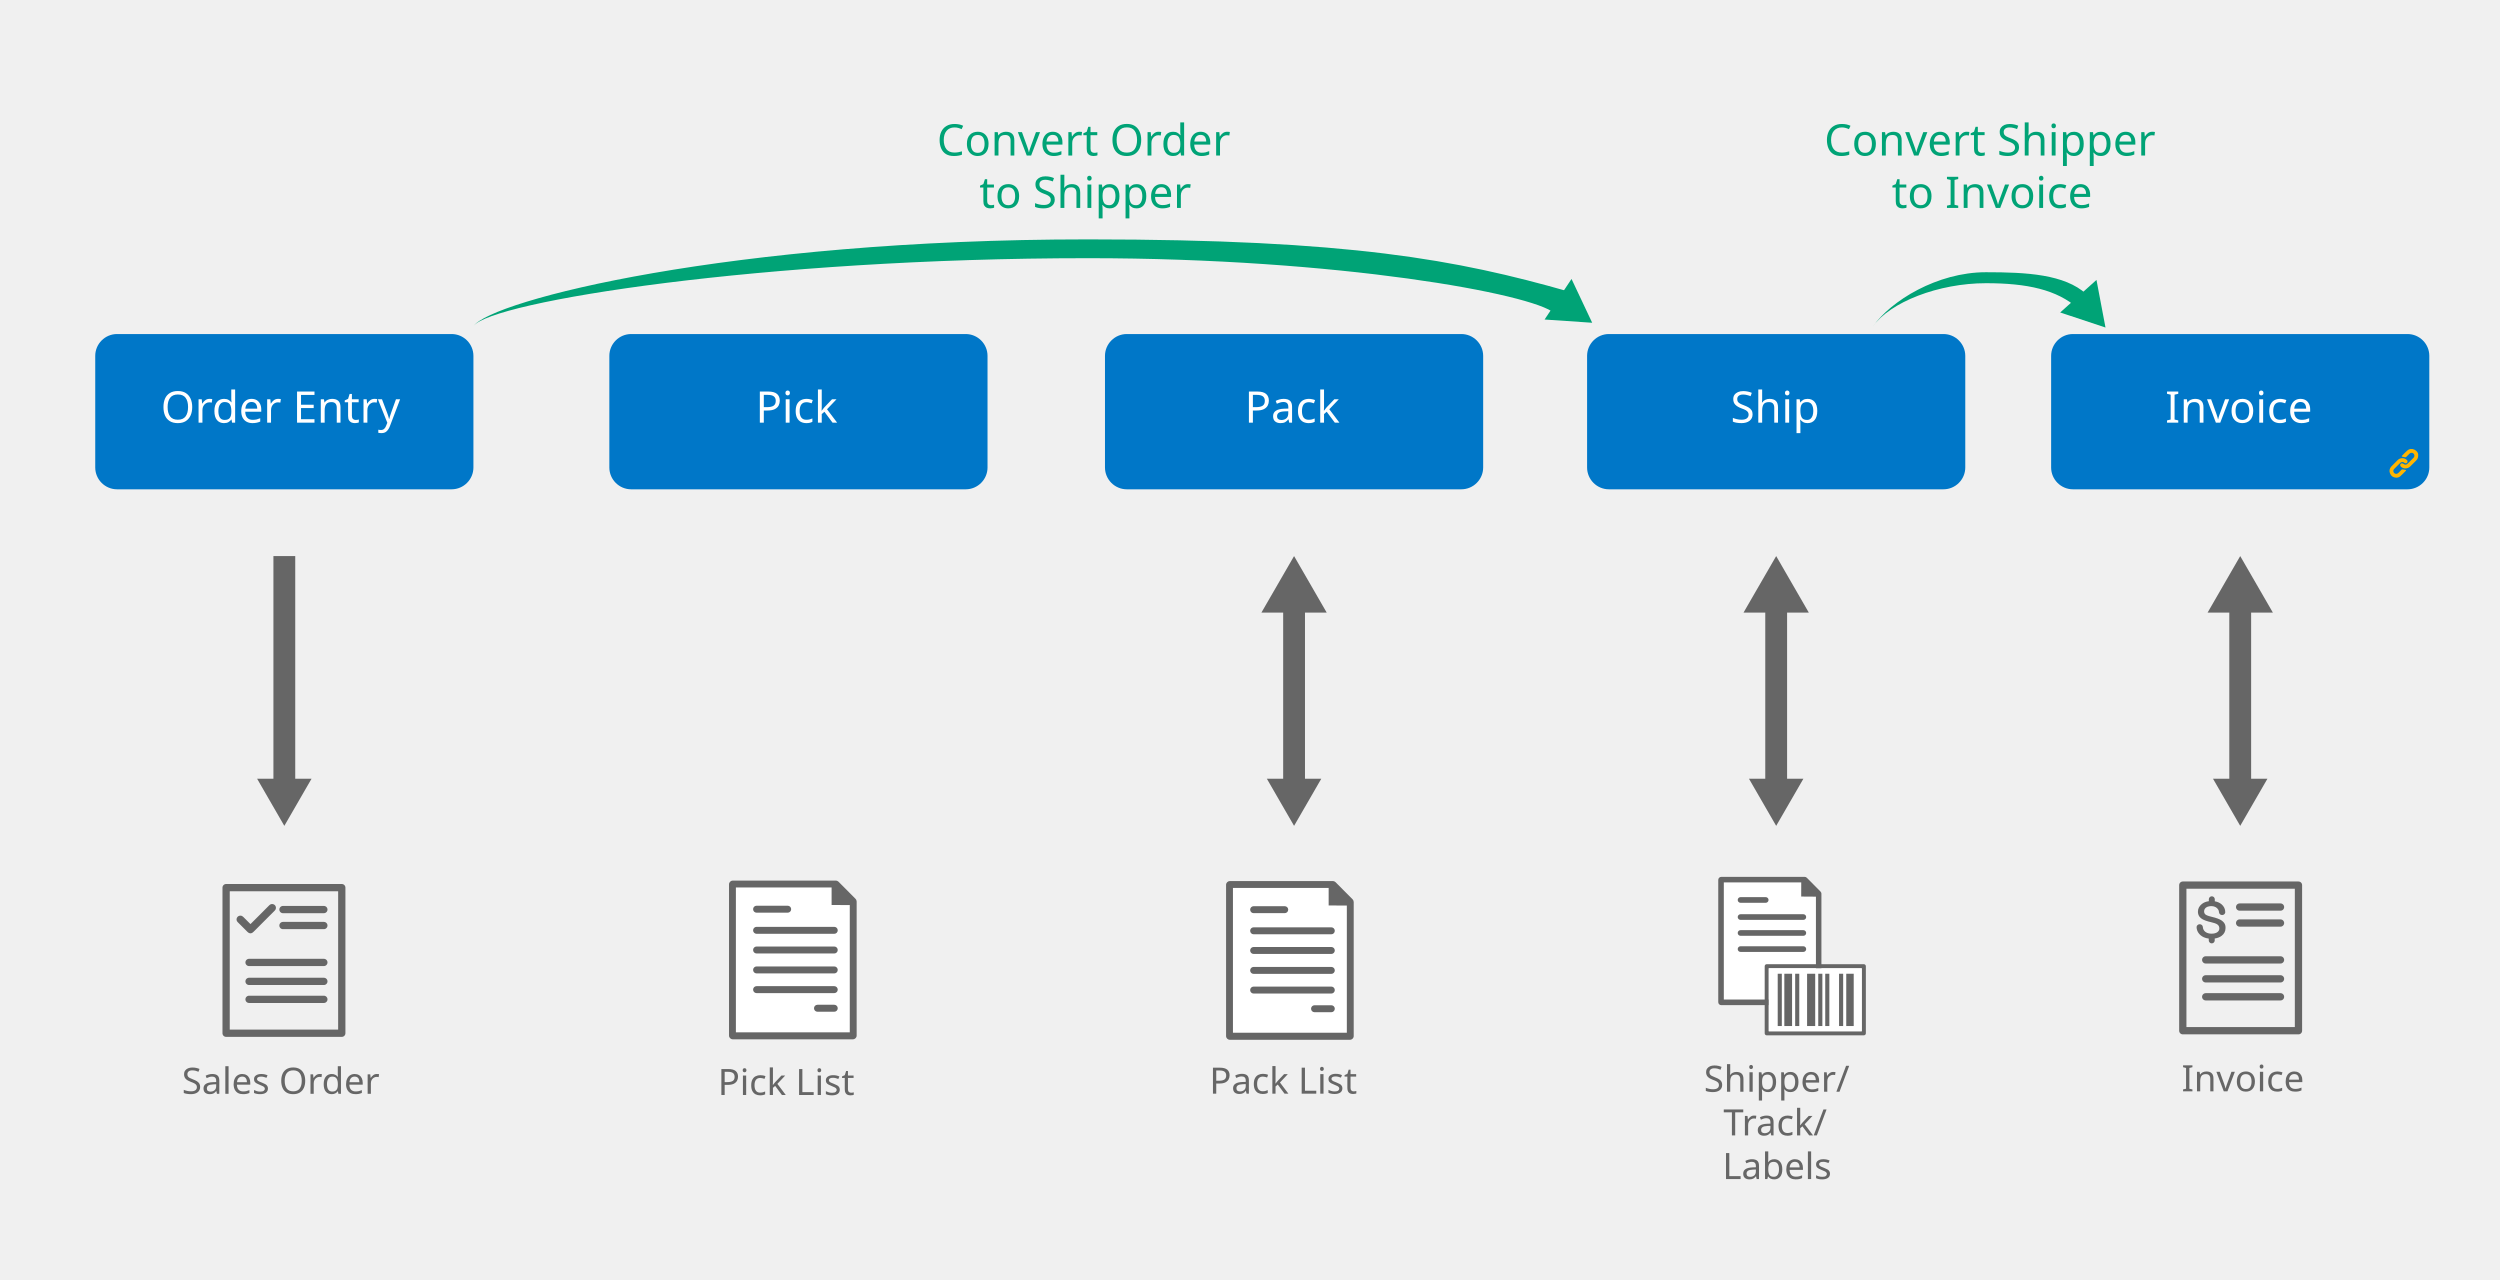
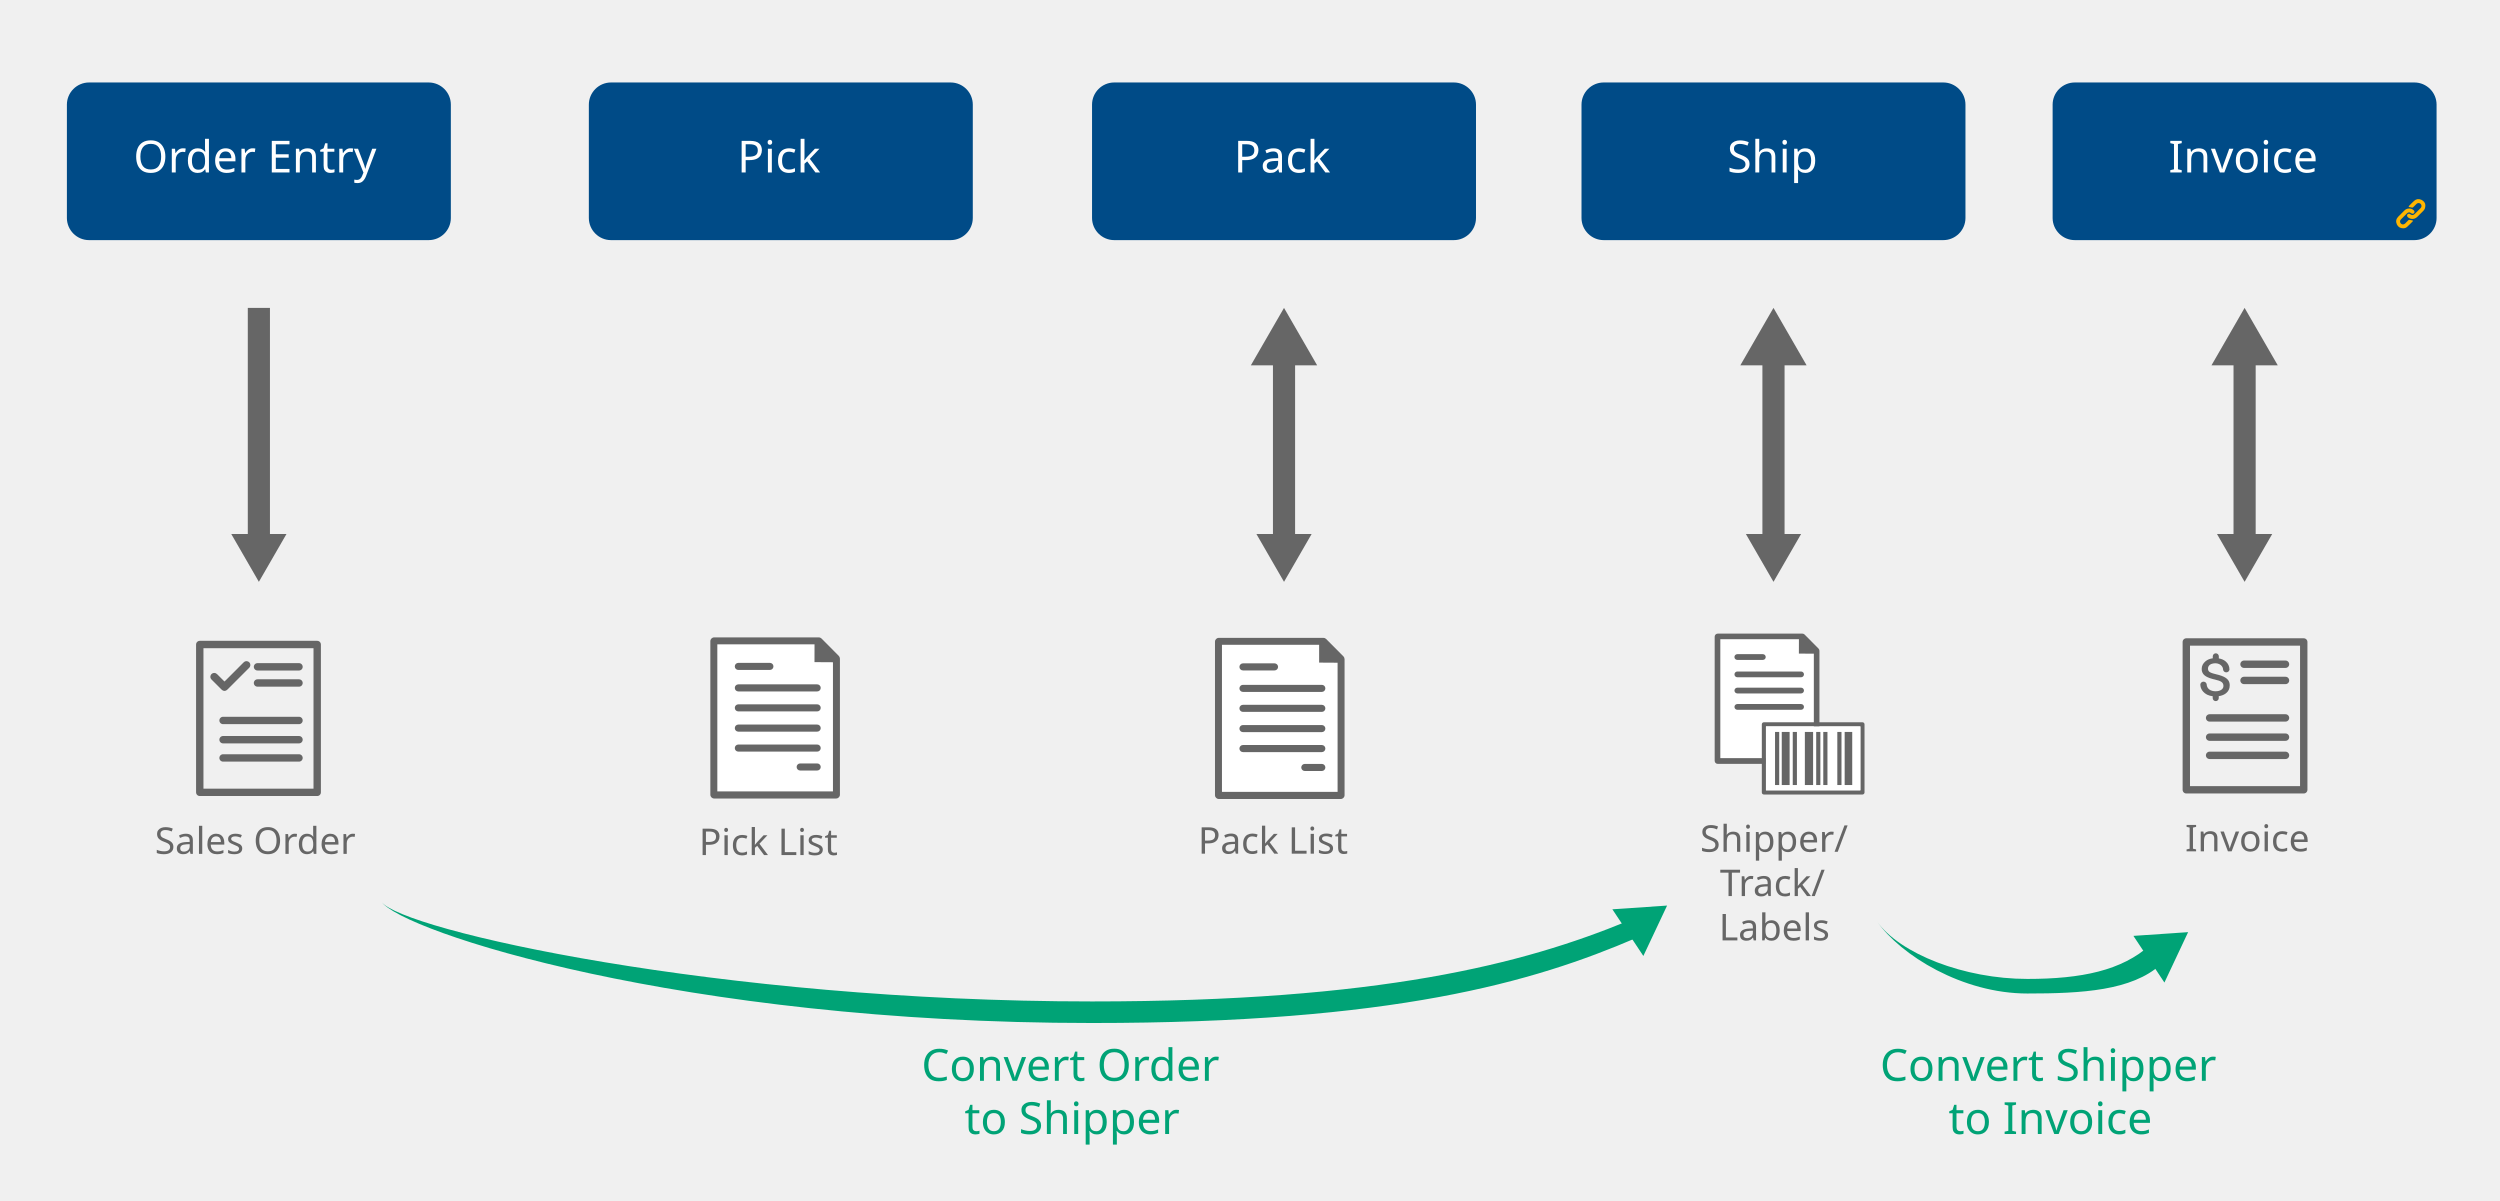
- <svg xmlns="http://www.w3.org/2000/svg" xmlns:xlink="http://www.w3.org/1999/xlink" version="1.1" id="Layer_1" x="0px" y="0px" width="687.5px" height="351.8px" viewBox="0 0 687.5 351.8" style="enable-background:new 0 0 687.5 351.8;" xml:space="preserve">
+ <svg xmlns="http://www.w3.org/2000/svg" xmlns:xlink="http://www.w3.org/1999/xlink" version="1.1" id="Layer_1" x="0px" y="0px" width="677.17px" height="325.19px" viewBox="0 0 677.17 325.19" style="enable-background:new 0 0 677.17 325.19;" xml:space="preserve">
  <style type="text/css">
	.st0{fill:none;stroke:#666666;stroke-width:6;stroke-miterlimit:10;}
	.st1{fill:#666666;}
	.st2{fill:#00A376;}
	.st3{font-family:'OpenSans-Semibold';}
	.st4{font-size:12px;}
- 	.st5{fill:#0077C8;}
+ 	.st5{fill:#004B87;}
	.st6{fill:#FFFFFF;}
	.st7{font-size:10px;}
	.st8{fill:none;stroke:#666666;stroke-width:2;stroke-linecap:round;stroke-linejoin:round;stroke-miterlimit:10;}
	.st9{fill:#FFB500;}

	
	.kwfade{opacity:1;}
	.kwfade:hover{opacity:0.7;}

	
	@font-face {
		font-family: 'OpenSans';
		font-style: normal;
		font-weight: 400;
		font-display: swap;
		src: local('Open Sans'), local('OpenSans'), url(https://fonts.gstatic.com/s/opensans/v17/mem8YaGs126MiZpBA-UFVZ0b.woff2) format('woff2');
		unicode-range: U+0000-00FF, U+0131, U+0152-0153, U+02BB-02BC, U+02C6, U+02DA, U+02DC, U+2000-206F, U+2074, U+20AC, U+2122, U+2191, U+2193, U+2212, U+2215, U+FEFF, U+FFFD;
	}

	@font-face {
		font-family: 'OpenSans-Italic';
		font-style: italic;
		font-weight: 400;
		font-display: swap;
		src: local('Open Sans Italic'), local('OpenSans-Italic'), url(https://fonts.gstatic.com/s/opensans/v17/mem8YaGs126MiZpBA-UFVZ0b.woff2) format('woff2');
		unicode-range: U+0000-00FF, U+0131, U+0152-0153, U+02BB-02BC, U+02C6, U+02DA, U+02DC, U+2000-206F, U+2074, U+20AC, U+2122, U+2191, U+2193, U+2212, U+2215, U+FEFF, U+FFFD;
	}

	@font-face {
		font-family: 'OpenSans-SemiBold';
		font-style: normal;
		font-weight: 600;
		font-display: swap;
		src: local('Open Sans SemiBold'), local('OpenSans-SemiBold'), url(https://fonts.gstatic.com/s/opensans/v17/mem5YaGs126MiZpBA-UNirkOUuhp.woff2) format('woff2');
		unicode-range: U+0000-00FF, U+0131, U+0152-0153, U+02BB-02BC, U+02C6, U+02DA, U+02DC, U+2000-206F, U+2074, U+20AC, U+2122, U+2191, U+2193, U+2212, U+2215, U+FEFF, U+FFFD;
	}

	@font-face {
		font-family: 'OpenSans-SemiboldItalic';
		font-style: italic;
		font-weight: 600;
		font-display: swap;
		src: local('Open Sans SemiBold Italic'), local('OpenSans-SemiBoldItalic'), url(https://fonts.gstatic.com/s/opensans/v17/memnYaGs126MiZpBA-UFUKXGUdhrIqM.woff2) format('woff2');
		unicode-range: U+0000-00FF, U+0131, U+0152-0153, U+02BB-02BC, U+02C6, U+02DA, U+02DC, U+2000-206F, U+2074, U+20AC, U+2122, U+2191, U+2193, U+2212, U+2215, U+FEFF, U+FFFD;
	}

	@font-face {
		font-family: 'OpenSans-Bold';
		font-style: normal;
		font-weight: 700;
		font-display: swap;
		src: local('Open Sans Bold'), local('OpenSans-Bold'), url(https://fonts.gstatic.com/s/opensans/v17/mem5YaGs126MiZpBA-UN7rgOUuhp.woff2) format('woff2');
		unicode-range: U+0000-00FF, U+0131, U+0152-0153, U+02BB-02BC, U+02C6, U+02DA, U+02DC, U+2000-206F, U+2074, U+20AC, U+2122, U+2191, U+2193, U+2212, U+2215, U+FEFF, U+FFFD;
	}

	@font-face {
		font-family: 'OpenSans-BoldItalic';
		font-style: italic;
		font-weight: 700;
		font-display: swap;
		src: local('Open Sans Bold Italic'), local('OpenSans-BoldItalic'), url(https://fonts.gstatic.com/s/opensans/v17/memnYaGs126MiZpBA-UFUKWiUNhrIqM.woff2) format('woff2');
		unicode-range: U+0000-00FF, U+0131, U+0152-0153, U+02BB-02BC, U+02C6, U+02DA, U+02DC, U+2000-206F, U+2074, U+20AC, U+2122, U+2191, U+2193, U+2212, U+2215, U+FEFF, U+FFFD;
	}

	@font-face {
		font-family: 'OpenSans-Extrabold';
		font-style: normal;
		font-weight: 800;
		font-display: swap;
		src: local('Open Sans ExtraBold'), local('OpenSans-Extrabold'), url(https://fonts.gstatic.com/s/opensans/v17/mem5YaGs126MiZpBA-UN8rsOUuhp.woff2) format('woff2');
		unicode-range: U+0000-00FF, U+0131, U+0152-0153, U+02BB-02BC, U+02C6, U+02DA, U+02DC, U+2000-206F, U+2074, U+20AC, U+2122, U+2191, U+2193, U+2212, U+2215, U+FEFF, U+FFFD;
	}

	@font-face {
		font-family: 'OpenSans-ExtraboldItalic';
		font-style: italic;
		font-weight: 800;
		font-display: swap;
		src: local('Open Sans ExtraBold Italic'), local('OpenSans-ExtraBoldItalic'), url(https://fonts.gstatic.com/s/opensans/v17/memnYaGs126MiZpBA-UFUKW-U9hrIqM.woff2) format('woff2');
		unicode-range: U+0000-00FF, U+0131, U+0152-0153, U+02BB-02BC, U+02C6, U+02DA, U+02DC, U+2000-206F, U+2074, U+20AC, U+2122, U+2191, U+2193, U+2212, U+2215, U+FEFF, U+FFFD;
	}
+ 
</style>
  <g id="arrows">
    <g>
      <g>
-         <line class="st0" x1="78.19" y1="216.35" x2="78.19" y2="152.92" />
-         <g>
-           <polygon class="st1" points="85.67,214.16 78.19,227.11 70.71,214.16     " />
-         </g>
-       </g>
-     </g>
-     <g>
-       <g>
-         <line class="st0" x1="355.87" y1="216.35" x2="355.87" y2="165.84" />
-         <g>
-           <polygon class="st1" points="363.35,214.16 355.87,227.11 348.39,214.16     " />
-         </g>
-         <g>
-           <polygon class="st1" points="364.84,168.46 355.87,152.92 346.89,168.46     " />
-         </g>
-       </g>
-     </g>
-     <g>
-       <g>
-         <line class="st0" x1="488.45" y1="216.35" x2="488.45" y2="165.84" />
-         <g>
-           <polygon class="st1" points="495.93,214.16 488.45,227.11 480.97,214.16     " />
-         </g>
-         <g>
-           <polygon class="st1" points="497.42,168.46 488.45,152.92 479.47,168.46     " />
-         </g>
-       </g>
-     </g>
-     <g>
-       <g>
-         <line class="st0" x1="616.06" y1="216.35" x2="616.06" y2="165.84" />
-         <g>
-           <polygon class="st1" points="623.54,214.16 616.06,227.11 608.58,214.16     " />
-         </g>
-         <g>
-           <polygon class="st1" points="625.04,168.46 616.06,152.92 607.09,168.46     " />
+         <line class="st0" x1="70.12" y1="146.83" x2="70.12" y2="83.4" />
+         <g>
+           <polygon class="st1" points="77.6,144.64 70.12,157.6 62.64,144.64     " />
+         </g>
+       </g>
+     </g>
+     <g>
+       <g>
+         <line class="st0" x1="347.8" y1="146.83" x2="347.8" y2="96.32" />
+         <g>
+           <polygon class="st1" points="355.28,144.64 347.8,157.6 340.32,144.64     " />
+         </g>
+         <g>
+           <polygon class="st1" points="356.77,98.95 347.8,83.4 338.82,98.95     " />
+         </g>
+       </g>
+     </g>
+     <g>
+       <g>
+         <line class="st0" x1="480.38" y1="146.83" x2="480.38" y2="96.32" />
+         <g>
+           <polygon class="st1" points="487.86,144.64 480.38,157.6 472.9,144.64     " />
+         </g>
+         <g>
+           <polygon class="st1" points="489.35,98.95 480.38,83.4 471.4,98.95     " />
+         </g>
+       </g>
+     </g>
+     <g>
+       <g>
+         <line class="st0" x1="607.99" y1="146.83" x2="607.99" y2="96.32" />
+         <g>
+           <polygon class="st1" points="615.47,144.64 607.99,157.6 600.51,144.64     " />
+         </g>
+         <g>
+           <polygon class="st1" points="616.97,98.95 607.99,83.4 599.02,98.95     " />
        </g>
      </g>
    </g>
  </g>
  <g id="converttoshipper">
    <g>
-       <text transform="matrix(1 0 0 1 257.6586 42.7802)">
+       <text transform="matrix(1 0 0 1 249.5896 292.7576)">
        <tspan x="0" y="0" class="st2 st3 st4">Convert Order</tspan>
        <tspan x="11.66" y="14.4" class="st2 st3 st4">to Shipper</tspan>
      </text>
    </g>
    <g>
-       <path class="st2" d="M299.2,65.83c-98.5,0-164.05,16.77-169.01,23.86l0,0c4.73-6.75,79.79-18.69,169.01-18.69    c69.03,0,122.38,9.83,128.25,15.13l3.86-5.98C400.75,71.46,371.4,65.83,299.2,65.83z" />
-       <g>
-         <polygon class="st2" points="424.76,87.87 437.85,88.76 432.17,76.71    " />
+       <path class="st2" d="M295.8,277.1c-111.5,0-186.89-24.84-192.5-32.85l0,0c5.35,7.64,91.51,27.01,192.5,27.01    c78.14,0,116.86-10.18,145.01-21.74l2.41,4.53C415.32,266.05,377.53,277.1,295.8,277.1z" />
+       <g>
+         <polygon class="st2" points="436.74,246.3 451.56,245.29 445.13,258.94    " />
      </g>
    </g>
  </g>
  <g id="converttoinvoice">
-     <text transform="matrix(1 0 0 1 501.6717 42.78)">
+     <text transform="matrix(1 0 0 1 509.2434 292.7578)">
      <tspan x="0" y="0" class="st2 st3 st4">Convert Shipper</tspan>
      <tspan x="18.55" y="14.4" class="st2 st3 st4">to Invoice</tspan>
    </text>
    <g>
-       <path class="st2" d="M546.15,74.86c-13.42,0-26.18,7.87-31.14,14.96l0,0c4.73-6.75,18.11-11.94,31.14-11.94    c11.15,0,19.53,1.72,25.4,7.02l2.18-4.04C567.74,75.44,557.42,74.86,546.15,74.86z" />
-       <g>
-         <polygon class="st2" points="566.55,85.93 579.01,90.07 576.53,76.98    " />
-       </g>
+       <path class="st2" d="M549.15,269.11c-17.58,0-34.3-10.32-40.8-19.6l0,0c6.2,8.84,23.72,15.65,40.8,15.65    c14.61,0,25.59-2.25,33.28-9.2l2.85,5.29C577.44,268.34,563.92,269.11,549.15,269.11z" />
+     </g>
+     <g>
+       <polygon class="st2" points="577.87,253.5 592.69,252.49 586.27,266.14   " />
    </g>
  </g>
  <g id="oe">
    <g>
-       <path class="st5" d="M130.19,128.56c0,3.3-2.7,6-6,6h-92c-3.3,0-6-2.7-6-6v-30.7c0-3.3,2.7-6,6-6h92c3.3,0,6,2.7,6,6V128.56z" />
-     </g>
-     <text transform="matrix(1 0 0 1 44.2186 116.2341)" class="st6 st3 st4">Order Entry</text>
+       <path class="st5" d="M122.12,59.04c0,3.3-2.7,6-6,6h-92c-3.3,0-6-2.7-6-6v-30.7c0-3.3,2.7-6,6-6h92c3.3,0,6,2.7,6,6V59.04z" />
+     </g>
+     <text transform="matrix(1 0 0 1 36.1496 46.7169)" class="st6 st3 st4">Order Entry</text>
  </g>
  <g id="pick">
    <g>
-       <path class="st5" d="M271.57,128.56c0,3.3-2.7,6-6,6h-92c-3.3,0-6-2.7-6-6v-30.7c0-3.3,2.7-6,6-6h92c3.3,0,6,2.7,6,6V128.56z" />
-     </g>
-     <text transform="matrix(1 0 0 1 207.7995 116.2341)" class="st6 st3 st4">Pick</text>
+       <path class="st5" d="M263.5,59.04c0,3.3-2.7,6-6,6h-92c-3.3,0-6-2.7-6-6v-30.7c0-3.3,2.7-6,6-6h92c3.3,0,6,2.7,6,6V59.04z" />
+     </g>
+     <text transform="matrix(1 0 0 1 199.7305 46.7169)" class="st6 st3 st4">Pick</text>
  </g>
  <g id="pack">
    <g>
-       <path class="st5" d="M407.87,128.56c0,3.3-2.7,6-6,6h-92c-3.3,0-6-2.7-6-6v-30.7c0-3.3,2.7-6,6-6h92c3.3,0,6,2.7,6,6V128.56z" />
-     </g>
-     <text transform="matrix(1 0 0 1 342.2953 116.2341)" class="st6 st3 st4">Pack</text>
+       <path class="st5" d="M399.8,59.04c0,3.3-2.7,6-6,6h-92c-3.3,0-6-2.7-6-6v-30.7c0-3.3,2.7-6,6-6h92c3.3,0,6,2.7,6,6V59.04z" />
+     </g>
+     <text transform="matrix(1 0 0 1 334.2263 46.7169)" class="st6 st3 st4">Pack</text>
  </g>
  <g id="picklist">
    <g>
-       <text transform="matrix(1 0 0 1 197.4104 301.1248)" class="st1 st3 st7">Pick List</text>
-     </g>
-     <g>
-       <g>
-         <path class="st1" d="M235.56,247.85c-0.01-0.11-0.02-0.23-0.07-0.34c-0.05-0.11-0.11-0.21-0.19-0.29     c-0.01-0.01-0.01-0.03-0.03-0.04l0,0c0,0,0,0,0,0l-4.68-4.71c0,0,0,0,0,0c-0.09-0.09-0.21-0.17-0.33-0.22     c-0.13-0.05-0.26-0.08-0.4-0.08h-28.35c-0.57,0-1.03,0.46-1.03,1.03v41.58c0,0.57,0.46,1.03,1.03,1.03h33.04     c0.57,0,1.03-0.46,1.03-1.03v-36.87C235.57,247.89,235.56,247.87,235.56,247.85z" />
-         <g>
-           <polygon class="st6" points="233.69,283.89 202.37,283.89 202.37,244.05 228.69,244.05 228.69,248.87 233.69,248.9     " />
-         </g>
-       </g>
-       <path class="st1" d="M229.42,267.69h-21.36c-0.53,0-0.96-0.43-0.96-0.96s0.43-0.96,0.96-0.96h21.36c0.53,0,0.96,0.43,0.96,0.96    S229.95,267.69,229.42,267.69z" />
-       <path class="st1" d="M229.42,273.11h-21.36c-0.53,0-0.96-0.43-0.96-0.96s0.43-0.96,0.96-0.96h21.36c0.53,0,0.96,0.43,0.96,0.96    S229.95,273.11,229.42,273.11z" />
-       <path class="st1" d="M229.42,256.8h-21.36c-0.53,0-0.96-0.43-0.96-0.96c0-0.53,0.43-0.96,0.96-0.96h21.36    c0.53,0,0.96,0.43,0.96,0.96C230.38,256.37,229.95,256.8,229.42,256.8z" />
-       <path class="st1" d="M216.61,250.99h-8.55c-0.53,0-0.96-0.43-0.96-0.96s0.43-0.96,0.96-0.96h8.55c0.53,0,0.96,0.43,0.96,0.96    S217.14,250.99,216.61,250.99z" />
-       <path class="st1" d="M229.42,262.21h-21.36c-0.53,0-0.96-0.43-0.96-0.96s0.43-0.96,0.96-0.96h21.36c0.53,0,0.96,0.43,0.96,0.96    S229.95,262.21,229.42,262.21z" />
-       <path class="st1" d="M229.42,278.23h-4.61c-0.53,0-0.96-0.43-0.96-0.96s0.43-0.96,0.96-0.96h4.61c0.53,0,0.96,0.43,0.96,0.96    S229.95,278.23,229.42,278.23z" />
+       <text transform="matrix(1 0 0 1 189.3414 231.6076)" class="st1 st3 st7">Pick List</text>
+     </g>
+     <g>
+       <g>
+         <path class="st1" d="M227.49,178.33c-0.01-0.11-0.02-0.23-0.07-0.34c-0.05-0.11-0.11-0.21-0.19-0.29     c-0.01-0.01-0.01-0.03-0.03-0.04l0,0c0,0,0,0,0,0l-4.68-4.71c0,0,0,0,0,0c-0.09-0.09-0.21-0.17-0.33-0.22     c-0.13-0.05-0.26-0.08-0.4-0.08h-28.35c-0.57,0-1.03,0.46-1.03,1.03v41.58c0,0.57,0.46,1.03,1.03,1.03h33.04     c0.57,0,1.03-0.46,1.03-1.03v-36.87C227.5,178.37,227.49,178.35,227.49,178.33z" />
+         <g>
+           <polygon class="st6" points="225.62,214.37 194.3,214.37 194.3,174.53 220.63,174.53 220.62,179.35 225.62,179.38     " />
+         </g>
+       </g>
+       <path class="st1" d="M221.35,198.18h-21.36c-0.53,0-0.96-0.43-0.96-0.96s0.43-0.96,0.96-0.96h21.36c0.53,0,0.96,0.43,0.96,0.96    S221.88,198.18,221.35,198.18z" />
+       <path class="st1" d="M221.35,203.59h-21.36c-0.53,0-0.96-0.43-0.96-0.96s0.43-0.96,0.96-0.96h21.36c0.53,0,0.96,0.43,0.96,0.96    S221.88,203.59,221.35,203.59z" />
+       <path class="st1" d="M221.35,187.29h-21.36c-0.53,0-0.96-0.43-0.96-0.96s0.43-0.96,0.96-0.96h21.36c0.53,0,0.96,0.43,0.96,0.96    S221.88,187.29,221.35,187.29z" />
+       <path class="st1" d="M208.54,181.47h-8.55c-0.53,0-0.96-0.43-0.96-0.96s0.43-0.96,0.96-0.96h8.55c0.53,0,0.96,0.43,0.96,0.96    S209.07,181.47,208.54,181.47z" />
+       <path class="st1" d="M221.35,192.7h-21.36c-0.53,0-0.96-0.43-0.96-0.96s0.43-0.96,0.96-0.96h21.36c0.53,0,0.96,0.43,0.96,0.96    S221.88,192.7,221.35,192.7z" />
+       <path class="st1" d="M221.35,208.71h-4.61c-0.53,0-0.96-0.43-0.96-0.96s0.43-0.96,0.96-0.96h4.61c0.53,0,0.96,0.43,0.96,0.96    S221.88,208.71,221.35,208.71z" />
    </g>
  </g>
  <g id="invoiceprint">
    <g>
-       <rect x="600.27" y="243.41" class="st8" width="31.81" height="40.04" />
-       <line class="st8" x1="615.9" y1="249.44" x2="627.14" y2="249.44" />
-       <line class="st8" x1="615.9" y1="253.83" x2="627.14" y2="253.83" />
-       <line class="st8" x1="606.57" y1="263.97" x2="627.14" y2="263.97" />
-       <line class="st8" x1="606.57" y1="269.18" x2="627.14" y2="269.18" />
-       <line class="st8" x1="606.57" y1="274.12" x2="627.14" y2="274.12" />
-       <path class="st1" d="M611.65,253.82c-0.26-0.37-0.65-0.69-1.18-0.96c-0.38-0.19-0.86-0.36-1.41-0.52    c-0.21-0.06-0.43-0.11-0.67-0.17c-0.38-0.08-0.69-0.17-0.97-0.26c-0.35-0.11-0.62-0.23-0.8-0.34c-0.33-0.21-0.49-0.52-0.49-0.93    c0-0.44,0.18-0.79,0.53-1.06c0.2-0.16,0.47-0.26,0.77-0.32c0.21-0.05,0.43-0.08,0.69-0.08c0.35,0,0.66,0.06,0.94,0.18    c0.21,0.08,0.4,0.19,0.56,0.33c0.4,0.34,0.6,0.74,0.6,1.21h0.01c0.04,0.41,0.4,0.74,0.86,0.74s0.81-0.33,0.86-0.74    c0-0.91-0.35-1.66-1.06-2.25c-0.5-0.41-1.11-0.67-1.82-0.79v-0.56c0-0.45-0.37-0.82-0.82-0.82s-0.82,0.37-0.82,0.82v0.53    c-0.77,0.1-1.43,0.36-1.96,0.8c-0.69,0.57-1.04,1.26-1.04,2.08c0,0.49,0.12,0.92,0.36,1.28c0.24,0.36,0.62,0.67,1.13,0.92    c0.39,0.2,0.9,0.38,1.51,0.54c0.18,0.04,0.36,0.09,0.55,0.13c0.42,0.09,0.78,0.19,1.08,0.3c0.31,0.11,0.56,0.23,0.74,0.36    c0.35,0.26,0.52,0.61,0.52,1.08c0,0.44-0.2,0.79-0.59,1.05c-0.19,0.13-0.42,0.23-0.68,0.29c-0.26,0.07-0.55,0.1-0.88,0.1    c-0.27,0-0.52-0.03-0.75-0.08c-0.37-0.08-0.69-0.21-0.95-0.42c-0.43-0.34-0.66-0.79-0.69-1.36c-0.04-0.41-0.4-0.74-0.86-0.74    c-0.45,0-0.81,0.33-0.86,0.74c0,0.59,0.17,1.14,0.52,1.65c0.35,0.51,0.83,0.9,1.45,1.19c0.42,0.19,0.88,0.31,1.38,0.37v0.5    c0,0.45,0.37,0.82,0.82,0.82s0.82-0.37,0.82-0.82v-0.52c0.74-0.11,1.38-0.35,1.9-0.74c0.71-0.54,1.07-1.26,1.07-2.15    C612.04,254.65,611.91,254.19,611.65,253.82z" />
-     </g>
-     <g>
-       <text transform="matrix(1 0 0 1 599.9359 300.1078)" class="st1 st3 st7">Invoice</text>
+       <rect x="592.2" y="173.89" class="st8" width="31.81" height="40.04" />
+       <line class="st8" x1="607.83" y1="179.92" x2="619.07" y2="179.92" />
+       <line class="st8" x1="607.83" y1="184.31" x2="619.07" y2="184.31" />
+       <line class="st8" x1="598.51" y1="194.46" x2="619.07" y2="194.46" />
+       <line class="st8" x1="598.51" y1="199.67" x2="619.07" y2="199.67" />
+       <line class="st8" x1="598.51" y1="204.6" x2="619.07" y2="204.6" />
+       <path class="st1" d="M603.59,184.3c-0.26-0.37-0.65-0.69-1.18-0.96c-0.38-0.19-0.86-0.36-1.41-0.52    c-0.21-0.06-0.43-0.11-0.67-0.17c-0.38-0.08-0.69-0.17-0.97-0.26c-0.35-0.11-0.62-0.23-0.8-0.34c-0.33-0.21-0.49-0.52-0.49-0.93    c0-0.44,0.18-0.79,0.53-1.06c0.2-0.16,0.47-0.26,0.77-0.32c0.21-0.05,0.43-0.08,0.69-0.08c0.35,0,0.66,0.06,0.94,0.18    c0.21,0.08,0.4,0.19,0.56,0.33c0.4,0.34,0.6,0.74,0.6,1.21h0.01c0.04,0.41,0.4,0.74,0.86,0.74c0.45,0,0.81-0.33,0.86-0.74    c0-0.91-0.35-1.66-1.06-2.25c-0.5-0.41-1.11-0.67-1.82-0.79v-0.56c0-0.45-0.37-0.82-0.82-0.82s-0.82,0.37-0.82,0.82v0.53    c-0.77,0.1-1.43,0.36-1.96,0.8c-0.69,0.57-1.04,1.26-1.04,2.08c0,0.49,0.12,0.92,0.36,1.28c0.24,0.36,0.62,0.67,1.13,0.92    c0.39,0.2,0.9,0.38,1.51,0.54c0.18,0.04,0.36,0.09,0.55,0.13c0.42,0.09,0.78,0.19,1.08,0.3c0.31,0.11,0.56,0.23,0.74,0.36    c0.35,0.26,0.52,0.61,0.52,1.08c0,0.44-0.2,0.79-0.59,1.05c-0.19,0.13-0.42,0.23-0.68,0.29c-0.26,0.07-0.55,0.1-0.88,0.1    c-0.27,0-0.52-0.03-0.75-0.08c-0.37-0.08-0.69-0.21-0.95-0.42c-0.43-0.34-0.66-0.79-0.69-1.36c-0.04-0.41-0.4-0.74-0.86-0.74    s-0.81,0.33-0.86,0.74c0,0.59,0.17,1.14,0.52,1.65c0.35,0.51,0.83,0.9,1.45,1.19c0.42,0.19,0.88,0.31,1.38,0.37v0.5    c0,0.45,0.37,0.82,0.82,0.82s0.82-0.37,0.82-0.82v-0.52c0.74-0.11,1.38-0.35,1.9-0.74c0.71-0.54,1.07-1.26,1.07-2.15    C603.97,185.13,603.84,184.68,603.59,184.3z" />
+     </g>
+     <g>
+       <text transform="matrix(1 0 0 1 591.8669 230.5906)" class="st1 st3 st7">Invoice</text>
    </g>
  </g>
  <g id="packlist">
    <g>
-       <text transform="matrix(1 0 0 1 332.593 300.7533)" class="st1 st3 st7">Pack List</text>
-     </g>
-     <g>
-       <g>
-         <path class="st1" d="M372.25,247.98c-0.01-0.11-0.02-0.23-0.07-0.34c-0.05-0.11-0.11-0.21-0.19-0.29     c-0.01-0.01-0.01-0.03-0.03-0.04l0,0c0,0,0,0,0,0l-4.68-4.71c0,0,0,0,0,0c-0.09-0.09-0.21-0.17-0.33-0.22     c-0.13-0.05-0.26-0.08-0.4-0.08H338.2c-0.57,0-1.03,0.46-1.03,1.03v41.58c0,0.57,0.46,1.03,1.03,1.03h33.04     c0.57,0,1.03-0.46,1.03-1.03v-36.87C372.26,248.02,372.25,248,372.25,247.98z" />
-         <g>
-           <polygon class="st6" points="370.38,284.01 339.06,284.01 339.06,244.18 365.38,244.18 365.38,249 370.38,249.03     " />
-         </g>
-       </g>
-       <path class="st1" d="M366.11,267.82h-21.36c-0.53,0-0.96-0.43-0.96-0.96s0.43-0.96,0.96-0.96h21.36c0.53,0,0.96,0.43,0.96,0.96    S366.64,267.82,366.11,267.82z" />
-       <path class="st1" d="M366.11,273.23h-21.36c-0.53,0-0.96-0.43-0.96-0.96s0.43-0.96,0.96-0.96h21.36c0.53,0,0.96,0.43,0.96,0.96    S366.64,273.23,366.11,273.23z" />
-       <path class="st1" d="M366.11,256.93h-21.36c-0.53,0-0.96-0.43-0.96-0.96c0-0.53,0.43-0.96,0.96-0.96h21.36    c0.53,0,0.96,0.43,0.96,0.96C367.07,256.5,366.64,256.93,366.11,256.93z" />
-       <path class="st1" d="M353.3,251.12h-8.55c-0.53,0-0.96-0.43-0.96-0.96c0-0.53,0.43-0.96,0.96-0.96h8.55    c0.53,0,0.96,0.43,0.96,0.96C354.26,250.69,353.83,251.12,353.3,251.12z" />
-       <path class="st1" d="M366.11,262.34h-21.36c-0.53,0-0.96-0.43-0.96-0.96s0.43-0.96,0.96-0.96h21.36c0.53,0,0.96,0.43,0.96,0.96    S366.64,262.34,366.11,262.34z" />
-       <path class="st1" d="M366.11,278.36h-4.61c-0.53,0-0.96-0.43-0.96-0.96s0.43-0.96,0.96-0.96h4.61c0.53,0,0.96,0.43,0.96,0.96    S366.64,278.36,366.11,278.36z" />
+       <text transform="matrix(1 0 0 1 324.524 231.2361)" class="st1 st3 st7">Pack List</text>
+     </g>
+     <g>
+       <g>
+         <path class="st1" d="M364.18,178.46c-0.01-0.11-0.02-0.23-0.07-0.34c-0.05-0.11-0.11-0.21-0.19-0.29     c-0.01-0.01-0.01-0.03-0.03-0.04l0,0c0,0,0,0,0,0l-4.68-4.71c0,0,0,0,0,0c-0.09-0.09-0.21-0.17-0.33-0.22     c-0.13-0.05-0.26-0.08-0.4-0.08h-28.35c-0.57,0-1.03,0.46-1.03,1.03v41.58c0,0.57,0.46,1.03,1.03,1.03h33.04     c0.57,0,1.03-0.46,1.03-1.03v-36.87C364.19,178.5,364.18,178.48,364.18,178.46z" />
+         <g>
+           <polygon class="st6" points="362.31,214.5 330.99,214.5 330.99,174.66 357.31,174.66 357.31,179.48 362.31,179.51     " />
+         </g>
+       </g>
+       <path class="st1" d="M358.04,198.31h-21.36c-0.53,0-0.96-0.43-0.96-0.96s0.43-0.96,0.96-0.96h21.36c0.53,0,0.96,0.43,0.96,0.96    S358.57,198.31,358.04,198.31z" />
+       <path class="st1" d="M358.04,203.72h-21.36c-0.53,0-0.96-0.43-0.96-0.96s0.43-0.96,0.96-0.96h21.36c0.53,0,0.96,0.43,0.96,0.96    S358.57,203.72,358.04,203.72z" />
+       <path class="st1" d="M358.04,187.42h-21.36c-0.53,0-0.96-0.43-0.96-0.96s0.43-0.96,0.96-0.96h21.36c0.53,0,0.96,0.43,0.96,0.96    S358.57,187.42,358.04,187.42z" />
+       <path class="st1" d="M345.23,181.6h-8.55c-0.53,0-0.96-0.43-0.96-0.96s0.43-0.96,0.96-0.96h8.55c0.53,0,0.96,0.43,0.96,0.96    S345.76,181.6,345.23,181.6z" />
+       <path class="st1" d="M358.04,192.83h-21.36c-0.53,0-0.96-0.43-0.96-0.96s0.43-0.96,0.96-0.96h21.36c0.53,0,0.96,0.43,0.96,0.96    S358.57,192.83,358.04,192.83z" />
+       <path class="st1" d="M358.04,208.84h-4.61c-0.53,0-0.96-0.43-0.96-0.96s0.43-0.96,0.96-0.96h4.61c0.53,0,0.96,0.43,0.96,0.96    S358.57,208.84,358.04,208.84z" />
    </g>
  </g>
  <g id="shipper">
    <g>
      <g>
-         <path class="st1" d="M500.89,245.73c-0.01-0.09-0.02-0.19-0.06-0.27c-0.04-0.09-0.09-0.17-0.16-0.24     c-0.01-0.01-0.01-0.02-0.02-0.03l0,0c0,0,0,0,0,0l-3.78-3.81c0,0,0,0,0,0c-0.08-0.08-0.17-0.14-0.27-0.18     c-0.1-0.04-0.21-0.06-0.32-0.06h-22.93c-0.46,0-0.83,0.37-0.83,0.83v33.62c0,0.46,0.37,0.83,0.83,0.83h26.71     c0.46,0,0.83-0.37,0.83-0.83v-29.81C500.9,245.76,500.89,245.75,500.89,245.73z" />
-         <g>
-           <polygon class="st6" points="499.38,274.87 474.05,274.87 474.05,242.66 495.34,242.66 495.33,246.55 499.38,246.58     " />
-         </g>
-       </g>
-       <path class="st1" d="M495.92,261.78h-17.27c-0.43,0-0.78-0.35-0.78-0.78s0.35-0.78,0.78-0.78h17.27c0.43,0,0.78,0.35,0.78,0.78    S496.35,261.78,495.92,261.78z" />
-       <path class="st1" d="M495.92,252.97h-17.27c-0.43,0-0.78-0.35-0.78-0.78c0-0.43,0.35-0.78,0.78-0.78h17.27    c0.43,0,0.78,0.35,0.78,0.78C496.7,252.62,496.35,252.97,495.92,252.97z" />
-       <path class="st1" d="M485.57,248.27h-6.92c-0.43,0-0.78-0.35-0.78-0.78c0-0.43,0.35-0.78,0.78-0.78h6.92    c0.43,0,0.78,0.35,0.78,0.78C486.34,247.92,486,248.27,485.57,248.27z" />
-       <path class="st1" d="M495.92,257.35h-17.27c-0.43,0-0.78-0.35-0.78-0.78c0-0.43,0.35-0.78,0.78-0.78h17.27    c0.43,0,0.78,0.35,0.78,0.78C496.7,257,496.35,257.35,495.92,257.35z" />
-     </g>
-     <g>
-       <text transform="matrix(1 0 0 1 468.5843 300.2356)">
+         <path class="st1" d="M492.82,176.22c-0.01-0.09-0.02-0.19-0.06-0.27c-0.04-0.09-0.09-0.17-0.16-0.24     c-0.01-0.01-0.01-0.02-0.02-0.03l0,0c0,0,0,0,0,0l-3.78-3.81c0,0,0,0,0,0c-0.08-0.08-0.17-0.14-0.27-0.18     c-0.1-0.04-0.21-0.06-0.32-0.06h-22.93c-0.46,0-0.83,0.37-0.83,0.83v33.62c0,0.46,0.37,0.83,0.83,0.83H492     c0.46,0,0.83-0.37,0.83-0.83v-29.81C492.83,176.24,492.82,176.23,492.82,176.22z" />
+         <g>
+           <polygon class="st6" points="491.31,205.35 465.98,205.35 465.98,173.14 487.27,173.14 487.26,177.04 491.31,177.06     " />
+         </g>
+       </g>
+       <path class="st1" d="M487.86,192.26h-17.27c-0.43,0-0.78-0.35-0.78-0.78s0.35-0.78,0.78-0.78h17.27c0.43,0,0.78,0.35,0.78,0.78    S488.28,192.26,487.86,192.26z" />
+       <path class="st1" d="M487.86,183.45h-17.27c-0.43,0-0.78-0.35-0.78-0.78c0-0.43,0.35-0.78,0.78-0.78h17.27    c0.43,0,0.78,0.35,0.78,0.78C488.63,183.11,488.28,183.45,487.86,183.45z" />
+       <path class="st1" d="M477.5,178.75h-6.92c-0.43,0-0.78-0.35-0.78-0.78c0-0.43,0.35-0.78,0.78-0.78h6.92    c0.43,0,0.78,0.35,0.78,0.78C478.28,178.41,477.93,178.75,477.5,178.75z" />
+       <path class="st1" d="M487.86,187.83h-17.27c-0.43,0-0.78-0.35-0.78-0.78c0-0.43,0.35-0.78,0.78-0.78h17.27    c0.43,0,0.78,0.35,0.78,0.78C488.63,187.48,488.28,187.83,487.86,187.83z" />
+     </g>
+     <g>
+       <text transform="matrix(1 0 0 1 460.5153 230.7183)">
        <tspan x="0" y="0" class="st1 st3 st7">Shipper/</tspan>
        <tspan x="5.36" y="12" class="st1 st3 st7">Track/</tspan>
        <tspan x="5.1" y="24" class="st1 st3 st7">Labels</tspan>
      </text>
    </g>
    <g>
-       <path class="st1" d="M512.55,284.72h-26.7c-0.31,0-0.56-0.25-0.56-0.56v-18.45c0-0.31,0.25-0.56,0.56-0.56h26.7    c0.31,0,0.56,0.25,0.56,0.56v18.45C513.11,284.47,512.86,284.72,512.55,284.72z M486.41,283.6h25.58v-17.32h-25.58V283.6z" />
-       <g>
-         <rect x="486.41" y="266.28" class="st6" width="25.58" height="17.32" />
-       </g>
-       <rect x="488.87" y="267.78" class="st1" width="1.13" height="14.38" />
-       <rect x="493.67" y="267.78" class="st1" width="1.13" height="14.38" />
-       <rect x="490.69" y="267.78" class="st1" width="2.13" height="14.38" />
-       <rect x="500.02" y="267.78" class="st1" width="1.13" height="14.38" />
-       <rect x="501.94" y="267.78" class="st1" width="1.13" height="14.38" />
-       <rect x="505.74" y="267.78" class="st1" width="1.13" height="14.38" />
-       <rect x="496.95" y="267.78" class="st1" width="2.23" height="14.38" />
-       <rect x="507.72" y="267.78" class="st1" width="2.05" height="14.38" />
+       <path class="st1" d="M504.48,215.21h-26.7c-0.31,0-0.56-0.25-0.56-0.56V196.2c0-0.31,0.25-0.56,0.56-0.56h26.7    c0.31,0,0.56,0.25,0.56,0.56v18.45C505.04,214.95,504.79,215.21,504.48,215.21z M478.34,214.08h25.58v-17.32h-25.58V214.08z" />
+       <g>
+         <rect x="478.34" y="196.76" class="st6" width="25.58" height="17.32" />
+       </g>
+       <rect x="480.8" y="198.26" class="st1" width="1.13" height="14.38" />
+       <rect x="485.6" y="198.26" class="st1" width="1.13" height="14.38" />
+       <rect x="482.62" y="198.26" class="st1" width="2.13" height="14.38" />
+       <rect x="491.95" y="198.26" class="st1" width="1.13" height="14.38" />
+       <rect x="493.87" y="198.26" class="st1" width="1.13" height="14.38" />
+       <rect x="497.67" y="198.26" class="st1" width="1.13" height="14.38" />
+       <rect x="488.88" y="198.26" class="st1" width="2.23" height="14.38" />
+       <rect x="499.66" y="198.26" class="st1" width="2.05" height="14.38" />
    </g>
  </g>
  <g id="so">
-     <text transform="matrix(1 0 0 1 50.0198 300.8016)" class="st1 st3 st7">Sales Order</text>
-     <g>
-       <rect x="62.18" y="244.1" class="st8" width="31.81" height="40.04" />
-       <line class="st8" x1="77.82" y1="250.13" x2="89.06" y2="250.13" />
-       <line class="st8" x1="77.82" y1="254.52" x2="89.06" y2="254.52" />
-       <line class="st8" x1="68.49" y1="264.67" x2="89.06" y2="264.67" />
-       <line class="st8" x1="68.49" y1="269.88" x2="89.06" y2="269.88" />
-       <line class="st8" x1="68.49" y1="274.82" x2="89.06" y2="274.82" />
-     </g>
-     <path class="st1" d="M68.87,254.12c0.11-0.11,0.21-0.2,0.31-0.29c1.62-1.61,3.23-3.23,4.84-4.85c0.31-0.31,0.67-0.46,1.11-0.33   c0.73,0.21,0.99,1.09,0.51,1.67c-0.04,0.05-0.09,0.1-0.13,0.14c-1.93,1.93-3.85,3.85-5.78,5.78c-0.57,0.57-1.14,0.57-1.72-0.01   c-0.88-0.88-1.76-1.76-2.64-2.64c-0.34-0.34-0.41-0.78-0.22-1.19c0.18-0.39,0.59-0.63,1.03-0.6c0.29,0.02,0.52,0.16,0.73,0.36   c0.58,0.59,1.17,1.17,1.76,1.76C68.72,253.99,68.79,254.04,68.87,254.12z" />
+     <text transform="matrix(1 0 0 1 41.9507 231.2844)" class="st1 st3 st7">Sales Order</text>
+     <g>
+       <rect x="54.11" y="174.58" class="st8" width="31.81" height="40.04" />
+       <line class="st8" x1="69.75" y1="180.62" x2="80.99" y2="180.62" />
+       <line class="st8" x1="69.75" y1="185" x2="80.99" y2="185" />
+       <line class="st8" x1="60.42" y1="195.15" x2="80.99" y2="195.15" />
+       <line class="st8" x1="60.42" y1="200.36" x2="80.99" y2="200.36" />
+       <line class="st8" x1="60.42" y1="205.3" x2="80.99" y2="205.3" />
+     </g>
+     <path class="st1" d="M60.8,184.6c0.11-0.11,0.21-0.2,0.31-0.29c1.62-1.61,3.23-3.23,4.84-4.85c0.31-0.31,0.67-0.46,1.11-0.33   c0.73,0.21,0.99,1.09,0.51,1.67c-0.04,0.05-0.09,0.1-0.13,0.14c-1.93,1.93-3.85,3.85-5.78,5.78c-0.57,0.57-1.14,0.57-1.72-0.01   c-0.88-0.88-1.76-1.76-2.64-2.64c-0.34-0.34-0.41-0.78-0.22-1.19c0.18-0.39,0.59-0.63,1.03-0.6c0.29,0.02,0.52,0.16,0.73,0.36   c0.58,0.59,1.17,1.17,1.76,1.76C60.65,184.47,60.72,184.53,60.8,184.6z" />
  </g>
  <g id="ship">
    <g>
-       <path class="st5" d="M540.45,128.56c0,3.3-2.7,6-6,6h-92c-3.3,0-6-2.7-6-6v-30.7c0-3.3,2.7-6,6-6h92c3.3,0,6,2.7,6,6V128.56z" />
-     </g>
-     <text transform="matrix(1 0 0 1 475.9292 116.2341)" class="st6 st3 st4">Ship</text>
+       <path class="st5" d="M532.38,59.04c0,3.3-2.7,6-6,6h-92c-3.3,0-6-2.7-6-6v-30.7c0-3.3,2.7-6,6-6h92c3.3,0,6,2.7,6,6V59.04z" />
+     </g>
+     <text transform="matrix(1 0 0 1 467.8602 46.7169)" class="st6 st3 st4">Ship</text>
  </g>
  <a id="invoice" class="kwfade" xlink:href="https://www.intacct.com/ia/docs/en_US/help_action/Accounts_Receivable/Invoices/Tasks/create-invoice.htm" target="_blank">
    <g>
      <g>
-         <path class="st5" d="M668.06,128.56c0,3.3-2.7,6-6,6h-92c-3.3,0-6-2.7-6-6v-30.7c0-3.3,2.7-6,6-6h92c3.3,0,6,2.7,6,6V128.56z" />
-       </g>
-       <text transform="matrix(1 0 0 1 595.4457 116.2341)" class="st6 st3 st4">Invoice</text>
+         <path class="st5" d="M659.99,59.04c0,3.3-2.7,6-6,6h-92c-3.3,0-6-2.7-6-6v-30.7c0-3.3,2.7-6,6-6h92c3.3,0,6,2.7,6,6V59.04z" />
+       </g>
+       <text transform="matrix(1 0 0 1 587.3766 46.7169)" class="st6 st3 st4">Invoice</text>
      <g>
        <g>
          <g>
-             <path class="st9" d="M665.01,125.06c0.01,0.75-0.17,1.18-0.52,1.54c-0.56,0.57-1.12,1.13-1.69,1.69       c-0.7,0.68-1.8,0.71-2.51,0.08c-0.26-0.24-0.32-0.54-0.13-0.77c0.19-0.24,0.51-0.25,0.8-0.03c0.4,0.3,0.79,0.28,1.14-0.07       c0.53-0.52,1.05-1.05,1.58-1.57c0.25-0.25,0.35-0.53,0.24-0.87c-0.18-0.55-0.85-0.72-1.3-0.31c-0.31,0.29-0.61,0.59-0.9,0.9       c-0.11,0.11-0.2,0.13-0.35,0.09c-0.23-0.07-0.47-0.08-0.7-0.13c-0.07-0.01-0.15-0.05-0.19-0.1c-0.02-0.03,0.03-0.13,0.07-0.18       c0.47-0.48,0.93-0.98,1.43-1.42c0.58-0.51,1.26-0.59,1.96-0.27C664.65,123.96,665,124.54,665.01,125.06z" />
+             <path class="st9" d="M656.95,55.54c0.01,0.75-0.17,1.18-0.52,1.54c-0.56,0.57-1.12,1.13-1.69,1.69       c-0.7,0.68-1.8,0.71-2.51,0.08c-0.26-0.24-0.32-0.54-0.13-0.77c0.19-0.24,0.51-0.25,0.8-0.03c0.4,0.3,0.79,0.28,1.14-0.07       c0.53-0.52,1.05-1.05,1.58-1.57c0.25-0.25,0.35-0.53,0.24-0.87c-0.18-0.55-0.85-0.72-1.3-0.31c-0.31,0.29-0.61,0.59-0.9,0.9       c-0.11,0.11-0.2,0.13-0.35,0.09c-0.23-0.07-0.47-0.08-0.7-0.13c-0.07-0.01-0.15-0.05-0.19-0.1c-0.02-0.03,0.03-0.13,0.07-0.18       c0.47-0.48,0.93-0.98,1.43-1.42c0.58-0.51,1.26-0.59,1.96-0.27C656.58,54.44,656.93,55.02,656.95,55.54z" />
          </g>
          <g>
-             <path class="st9" d="M658.97,131.36c-0.78-0.02-1.36-0.37-1.68-1.09c-0.32-0.72-0.21-1.42,0.33-2       c0.57-0.61,1.16-1.19,1.76-1.77c0.69-0.66,1.76-0.67,2.46-0.05c0.27,0.24,0.32,0.56,0.12,0.79c-0.19,0.22-0.51,0.23-0.78,0.02       c-0.39-0.31-0.79-0.29-1.14,0.06c-0.55,0.55-1.11,1.1-1.65,1.65c-0.27,0.28-0.29,0.67-0.09,0.98c0.19,0.29,0.56,0.44,0.88,0.32       c0.14-0.05,0.28-0.15,0.4-0.25c0.29-0.27,0.57-0.56,0.84-0.85c0.11-0.11,0.2-0.13,0.35-0.08c0.24,0.07,0.48,0.09,0.73,0.13       c0.06,0.01,0.14,0.05,0.16,0.09c0.02,0.03-0.02,0.12-0.05,0.16c-0.51,0.51-1,1.02-1.53,1.5       C659.78,131.25,659.39,131.36,658.97,131.36z" />
+             <path class="st9" d="M650.9,61.84c-0.78-0.02-1.36-0.37-1.68-1.09c-0.32-0.72-0.21-1.42,0.33-2c0.57-0.61,1.16-1.19,1.76-1.77       c0.69-0.66,1.76-0.67,2.46-0.05c0.27,0.24,0.32,0.56,0.12,0.79c-0.19,0.22-0.51,0.23-0.78,0.02c-0.39-0.31-0.79-0.29-1.14,0.06       c-0.55,0.55-1.11,1.1-1.65,1.65c-0.27,0.28-0.29,0.67-0.09,0.98c0.19,0.29,0.56,0.44,0.88,0.32c0.14-0.05,0.28-0.15,0.4-0.25       c0.29-0.27,0.57-0.56,0.84-0.85c0.11-0.11,0.2-0.13,0.35-0.08c0.24,0.07,0.48,0.09,0.73,0.13c0.06,0.01,0.14,0.05,0.16,0.09       c0.02,0.03-0.02,0.12-0.05,0.16c-0.51,0.51-1,1.02-1.53,1.5C651.71,61.74,651.32,61.85,650.9,61.84z" />
          </g>
        </g>
      </g>
    </g>
  </a>
</svg>
